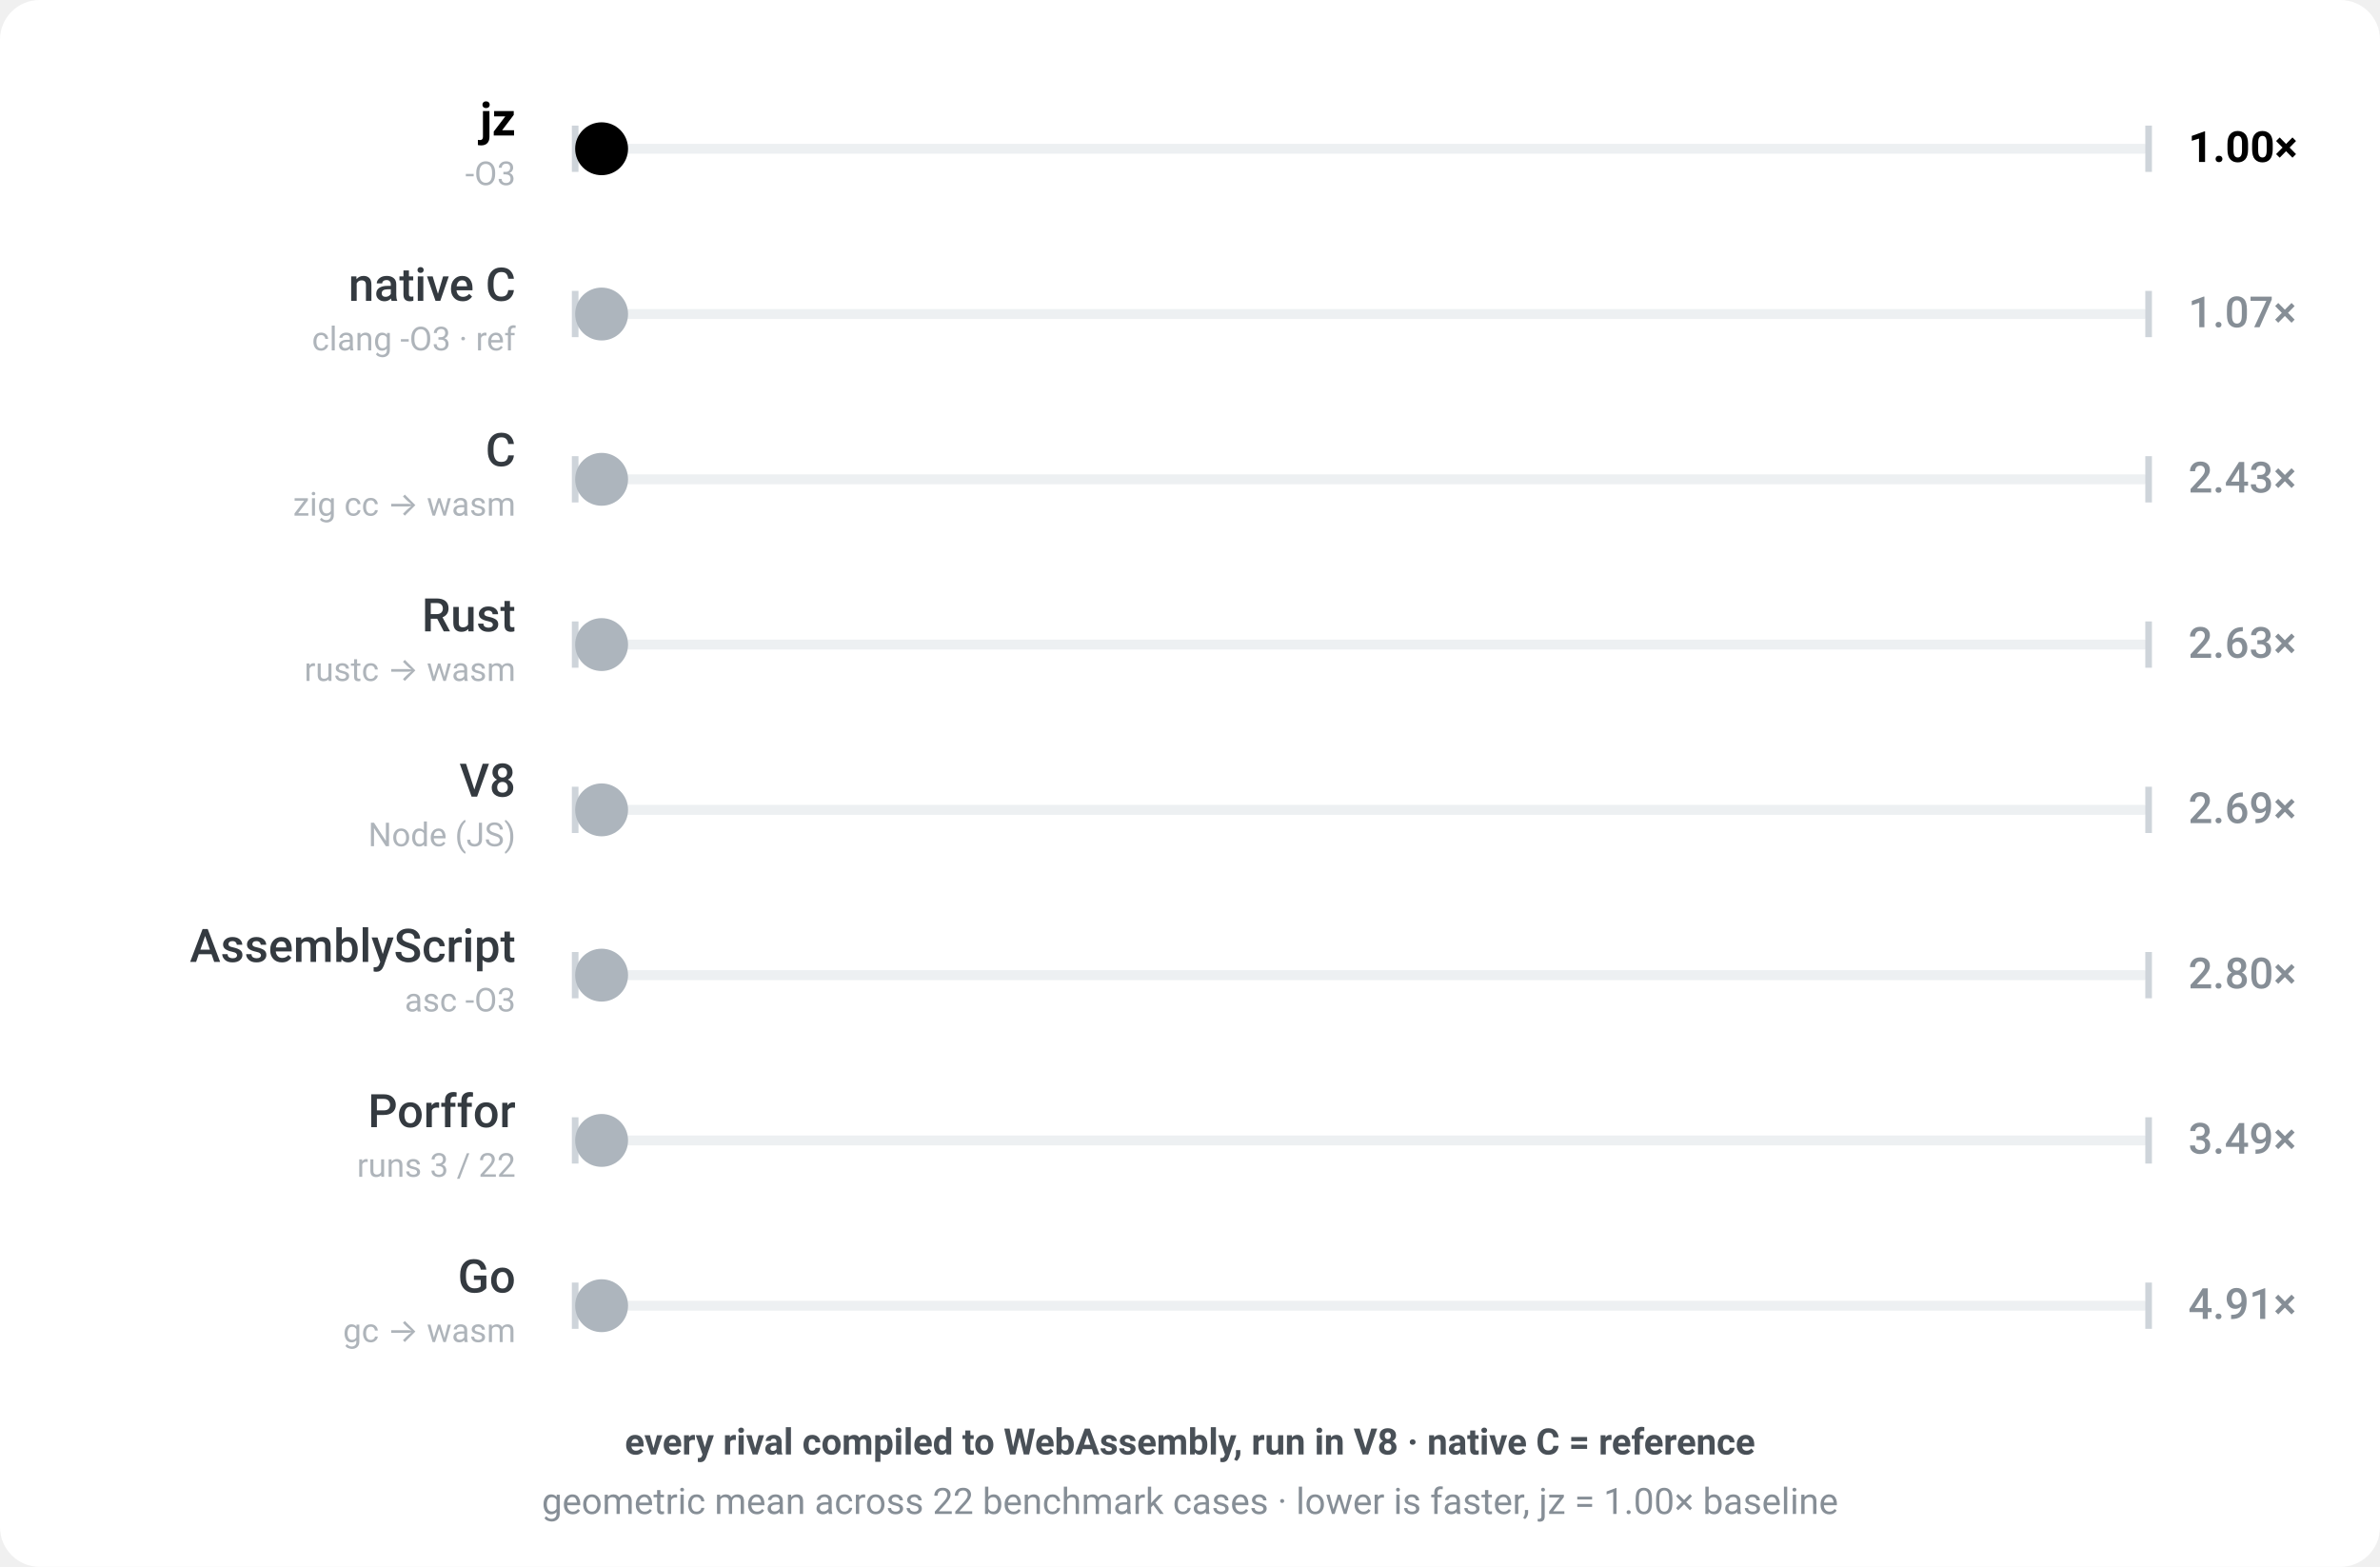
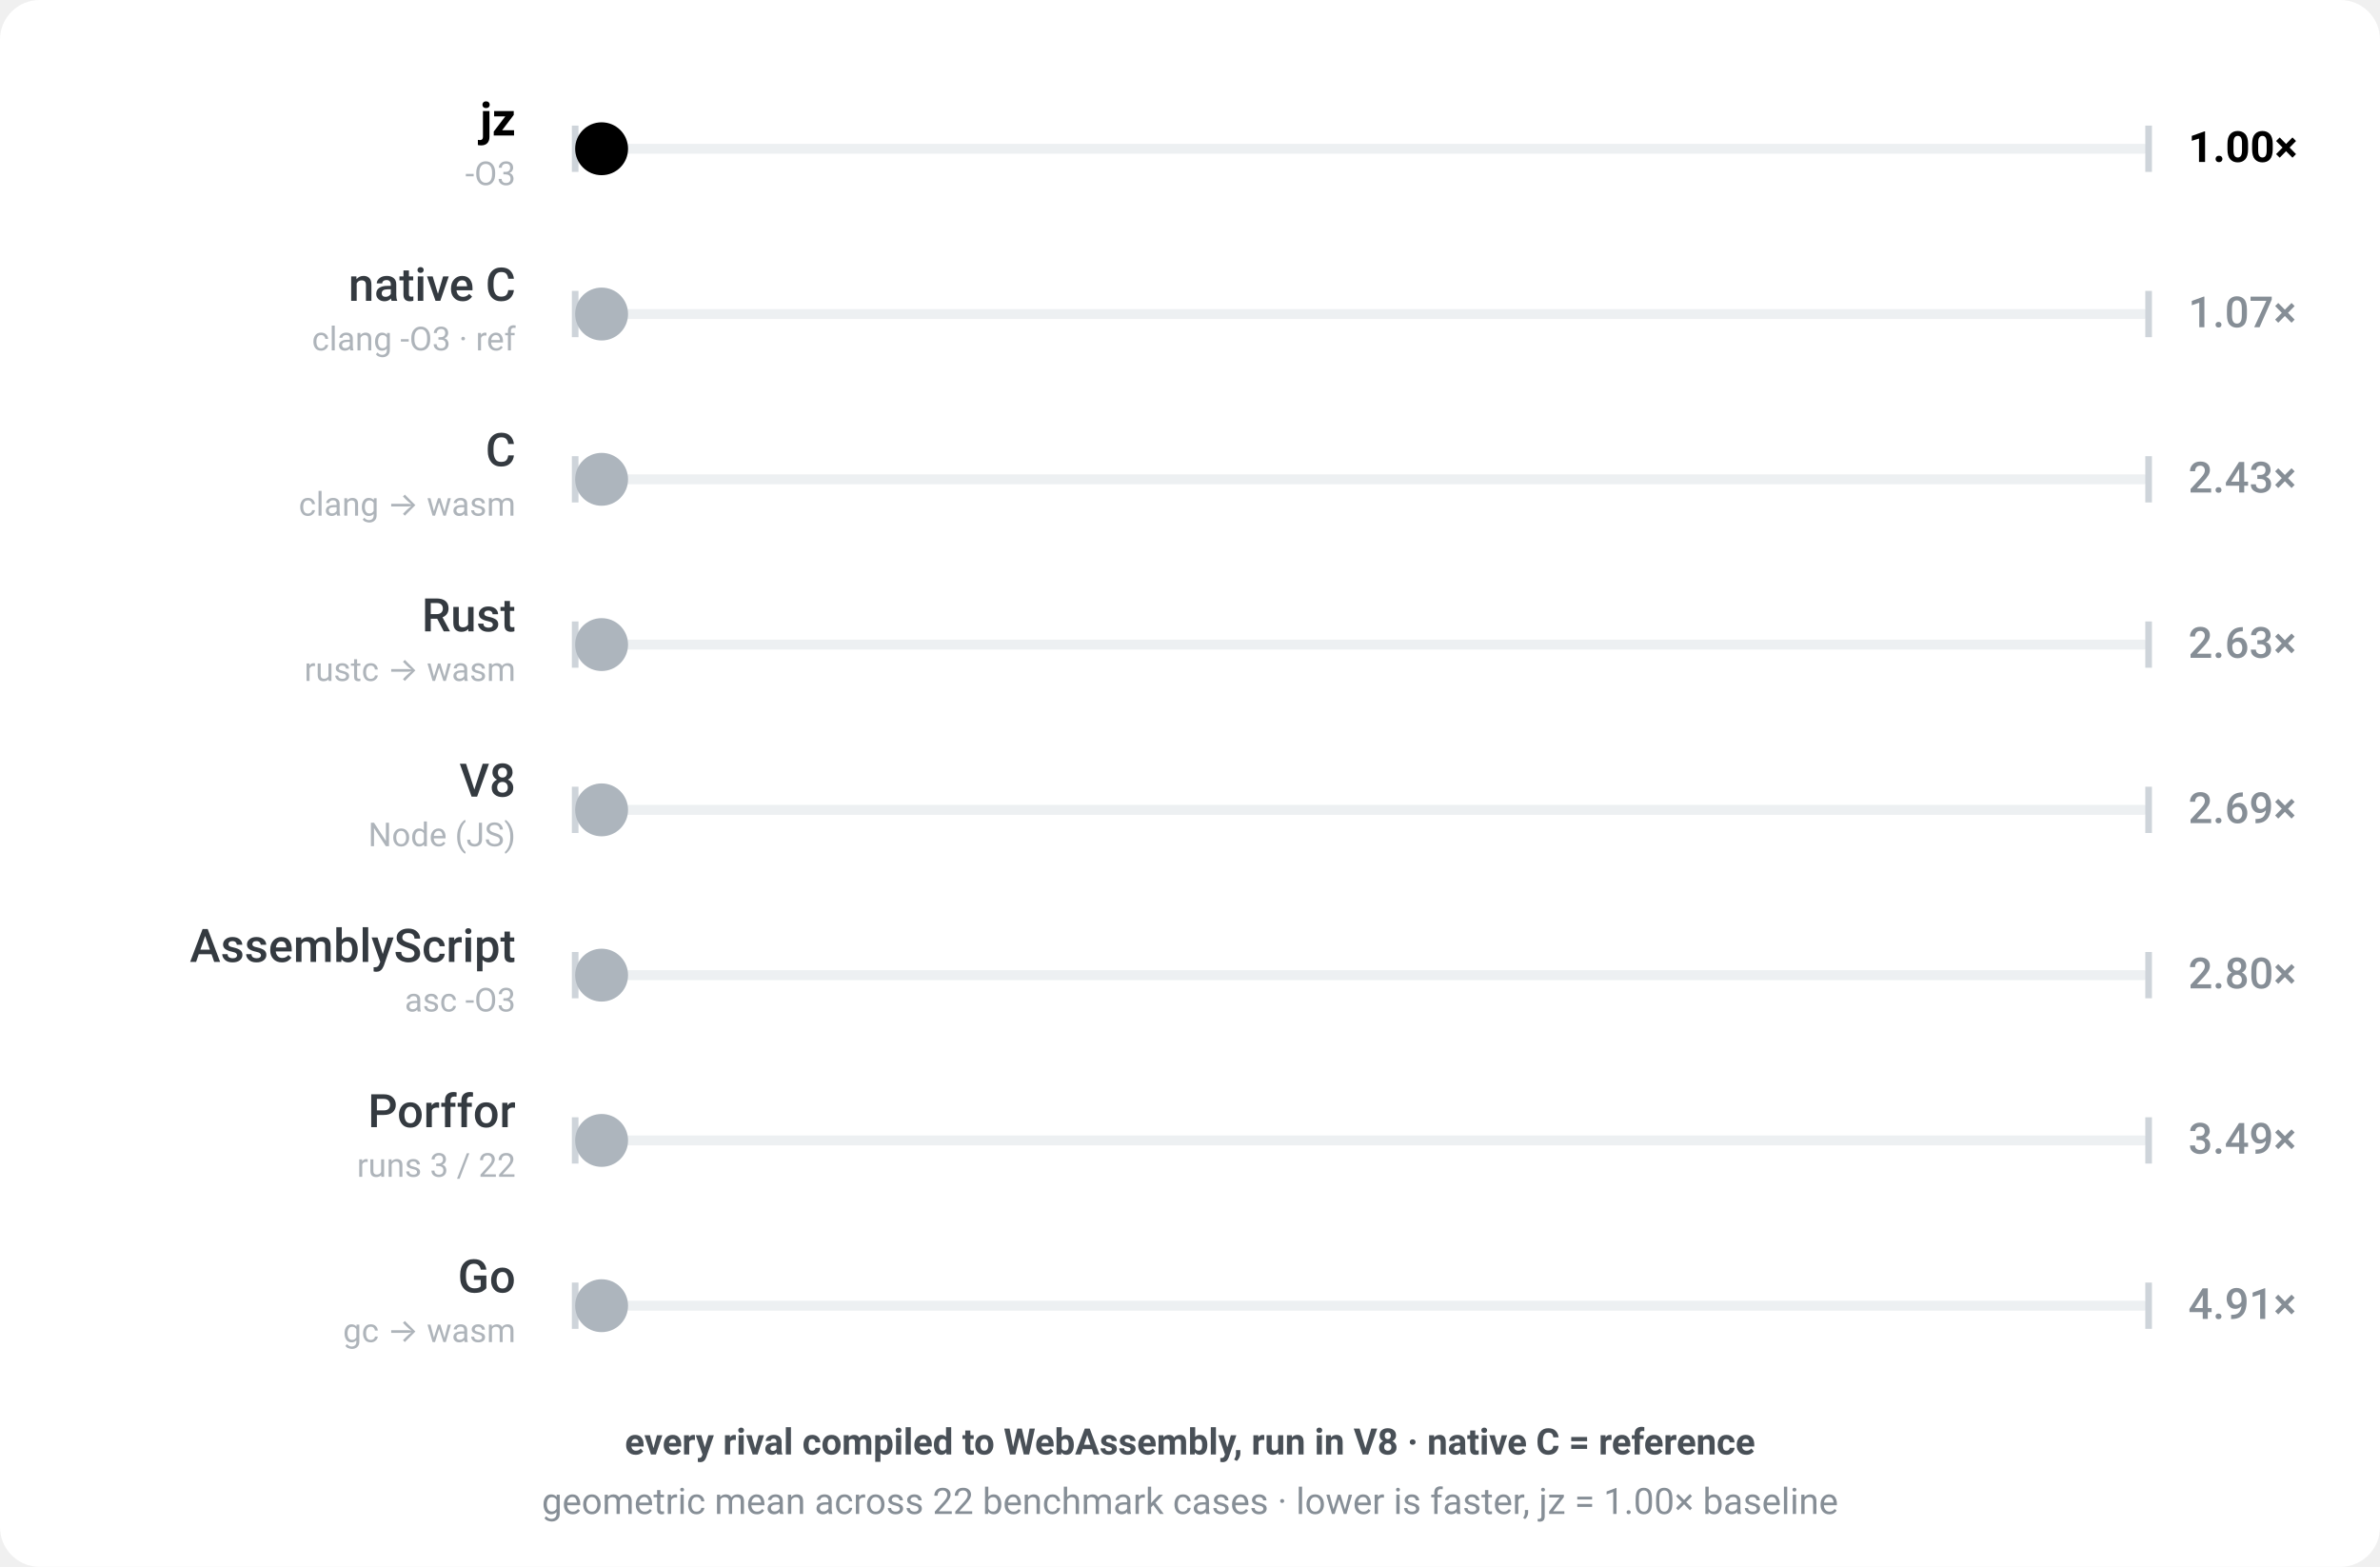
<svg xmlns="http://www.w3.org/2000/svg" viewBox="0 0 720 474" width="720" height="474" role="img" aria-label="jz benchmark — every rival compiled to WebAssembly, run in V8 · native C = reference; geometric mean across 22 benchmark cases · lower is faster, jz = 1.00× baseline; each ball's speed is proportional to that engine's geometric-mean runtime across the corpus">
  <rect width="720" height="474" rx="12" fill="#ffffff" />
  <g font-family="-apple-system,BlinkMacSystemFont,'Segoe UI',Roboto,sans-serif">
    <rect x="174" y="43.5" width="476" height="3" rx="1.5" fill="#edf0f2" />
    <line x1="174" y1="38" x2="174" y2="52" stroke="#ced4da" stroke-width="2" />
    <line x1="650" y1="38" x2="650" y2="52" stroke="#ced4da" stroke-width="2" />
    <text x="156" y="41" text-anchor="end" font-size="14" font-weight="700" fill="#000000">jz</text>
    <text x="156" y="56" text-anchor="end" font-size="10" fill="#aeb4ba">-O3</text>
    <text x="662" y="49" font-size="13" font-weight="700" fill="#000000">1.00×</text>
    <circle cx="182.0" cy="45" r="8" fill="#000000">
      <animate attributeName="cx" dur="1.6s" repeatCount="indefinite" calcMode="linear" keyTimes="0;0.5;1" values="182.0;642.0;182.0" begin="-0.00s" />
    </circle>
  </g>
  <g font-family="-apple-system,BlinkMacSystemFont,'Segoe UI',Roboto,sans-serif">
    <rect x="174" y="93.5" width="476" height="3" rx="1.5" fill="#edf0f2" />
    <line x1="174" y1="88" x2="174" y2="102" stroke="#ced4da" stroke-width="2" />
    <line x1="650" y1="88" x2="650" y2="102" stroke="#ced4da" stroke-width="2" />
    <text x="156" y="91" text-anchor="end" font-size="14" font-weight="500" fill="#343a40">native C</text>
    <text x="156" y="106" text-anchor="end" font-size="10" fill="#aeb4ba">clang -O3 · ref</text>
    <text x="662" y="99" font-size="13" font-weight="500" fill="#868e96">1.07×</text>
    <circle cx="182.0" cy="95" r="8" fill="#adb5bd">
      <animate attributeName="cx" dur="1.712s" repeatCount="indefinite" calcMode="linear" keyTimes="0;0.5;1" values="182.0;642.0;182.0" begin="-0.41s" />
    </circle>
  </g>
  <g font-family="-apple-system,BlinkMacSystemFont,'Segoe UI',Roboto,sans-serif">
    <rect x="174" y="143.5" width="476" height="3" rx="1.5" fill="#edf0f2" />
    <line x1="174" y1="138" x2="174" y2="152" stroke="#ced4da" stroke-width="2" />
    <line x1="650" y1="138" x2="650" y2="152" stroke="#ced4da" stroke-width="2" />
    <text x="156" y="141" text-anchor="end" font-size="14" font-weight="500" fill="#343a40">C</text>
-     <text x="156" y="156" text-anchor="end" font-size="10" fill="#aeb4ba">zig cc → wasm</text>
+     <text x="156" y="156" text-anchor="end" font-size="10" fill="#aeb4ba">clang → wasm</text>
    <text x="662" y="149" font-size="13" font-weight="500" fill="#868e96">2.43×</text>
    <circle cx="182.0" cy="145" r="8" fill="#adb5bd">
      <animate attributeName="cx" dur="3.888s" repeatCount="indefinite" calcMode="linear" keyTimes="0;0.5;1" values="182.0;642.0;182.0" begin="-0.82s" />
    </circle>
  </g>
  <g font-family="-apple-system,BlinkMacSystemFont,'Segoe UI',Roboto,sans-serif">
    <rect x="174" y="193.5" width="476" height="3" rx="1.5" fill="#edf0f2" />
    <line x1="174" y1="188" x2="174" y2="202" stroke="#ced4da" stroke-width="2" />
    <line x1="650" y1="188" x2="650" y2="202" stroke="#ced4da" stroke-width="2" />
    <text x="156" y="191" text-anchor="end" font-size="14" font-weight="500" fill="#343a40">Rust</text>
    <text x="156" y="206" text-anchor="end" font-size="10" fill="#aeb4ba">rustc → wasm</text>
    <text x="662" y="199" font-size="13" font-weight="500" fill="#868e96">2.63×</text>
    <circle cx="182.0" cy="195" r="8" fill="#adb5bd">
      <animate attributeName="cx" dur="4.208s" repeatCount="indefinite" calcMode="linear" keyTimes="0;0.5;1" values="182.0;642.0;182.0" begin="-1.23s" />
    </circle>
  </g>
  <g font-family="-apple-system,BlinkMacSystemFont,'Segoe UI',Roboto,sans-serif">
    <rect x="174" y="243.5" width="476" height="3" rx="1.5" fill="#edf0f2" />
    <line x1="174" y1="238" x2="174" y2="252" stroke="#ced4da" stroke-width="2" />
    <line x1="650" y1="238" x2="650" y2="252" stroke="#ced4da" stroke-width="2" />
    <text x="156" y="241" text-anchor="end" font-size="14" font-weight="500" fill="#343a40">V8</text>
    <text x="156" y="256" text-anchor="end" font-size="10" fill="#aeb4ba">Node (JS)</text>
    <text x="662" y="249" font-size="13" font-weight="500" fill="#868e96">2.69×</text>
    <circle cx="182.0" cy="245" r="8" fill="#adb5bd">
      <animate attributeName="cx" dur="4.304s" repeatCount="indefinite" calcMode="linear" keyTimes="0;0.5;1" values="182.0;642.0;182.0" begin="-1.64s" />
    </circle>
  </g>
  <g font-family="-apple-system,BlinkMacSystemFont,'Segoe UI',Roboto,sans-serif">
    <rect x="174" y="293.5" width="476" height="3" rx="1.5" fill="#edf0f2" />
    <line x1="174" y1="288" x2="174" y2="302" stroke="#ced4da" stroke-width="2" />
    <line x1="650" y1="288" x2="650" y2="302" stroke="#ced4da" stroke-width="2" />
    <text x="156" y="291" text-anchor="end" font-size="14" font-weight="500" fill="#343a40">AssemblyScript</text>
    <text x="156" y="306" text-anchor="end" font-size="10" fill="#aeb4ba">asc -O3</text>
    <text x="662" y="299" font-size="13" font-weight="500" fill="#868e96">2.80×</text>
    <circle cx="182.0" cy="295" r="8" fill="#adb5bd">
      <animate attributeName="cx" dur="4.48s" repeatCount="indefinite" calcMode="linear" keyTimes="0;0.5;1" values="182.0;642.0;182.0" begin="-2.05s" />
    </circle>
  </g>
  <g font-family="-apple-system,BlinkMacSystemFont,'Segoe UI',Roboto,sans-serif">
    <rect x="174" y="343.5" width="476" height="3" rx="1.5" fill="#edf0f2" />
    <line x1="174" y1="338" x2="174" y2="352" stroke="#ced4da" stroke-width="2" />
    <line x1="650" y1="338" x2="650" y2="352" stroke="#ced4da" stroke-width="2" />
    <text x="156" y="341" text-anchor="end" font-size="14" font-weight="500" fill="#343a40">Porffor</text>
    <text x="156" y="356" text-anchor="end" font-size="10" fill="#aeb4ba">runs 3 / 22</text>
    <text x="662" y="349" font-size="13" font-weight="500" fill="#868e96">3.49×</text>
    <circle cx="182.0" cy="345" r="8" fill="#adb5bd">
      <animate attributeName="cx" dur="5.584s" repeatCount="indefinite" calcMode="linear" keyTimes="0;0.5;1" values="182.0;642.0;182.0" begin="-2.46s" />
    </circle>
  </g>
  <g font-family="-apple-system,BlinkMacSystemFont,'Segoe UI',Roboto,sans-serif">
    <rect x="174" y="393.5" width="476" height="3" rx="1.5" fill="#edf0f2" />
    <line x1="174" y1="388" x2="174" y2="402" stroke="#ced4da" stroke-width="2" />
    <line x1="650" y1="388" x2="650" y2="402" stroke="#ced4da" stroke-width="2" />
    <text x="156" y="391" text-anchor="end" font-size="14" font-weight="500" fill="#343a40">Go</text>
    <text x="156" y="406" text-anchor="end" font-size="10" fill="#aeb4ba">gc → wasm</text>
    <text x="662" y="399" font-size="13" font-weight="500" fill="#868e96">4.91×</text>
    <circle cx="182.0" cy="395" r="8" fill="#adb5bd">
      <animate attributeName="cx" dur="7.856s" repeatCount="indefinite" calcMode="linear" keyTimes="0;0.5;1" values="182.0;642.0;182.0" begin="-2.87s" />
    </circle>
  </g>
  <text x="360" y="440" text-anchor="middle" font-family="-apple-system,BlinkMacSystemFont,'Segoe UI',Roboto,sans-serif" font-size="11" font-weight="600" fill="#495057">every rival compiled to WebAssembly, run in V8 · native C = reference</text>
  <text x="360" y="458" text-anchor="middle" font-family="-apple-system,BlinkMacSystemFont,'Segoe UI',Roboto,sans-serif" font-size="11" fill="#868e96">geometric mean across 22 benchmark cases · lower is faster, jz = 1.00× baseline</text>
</svg>
